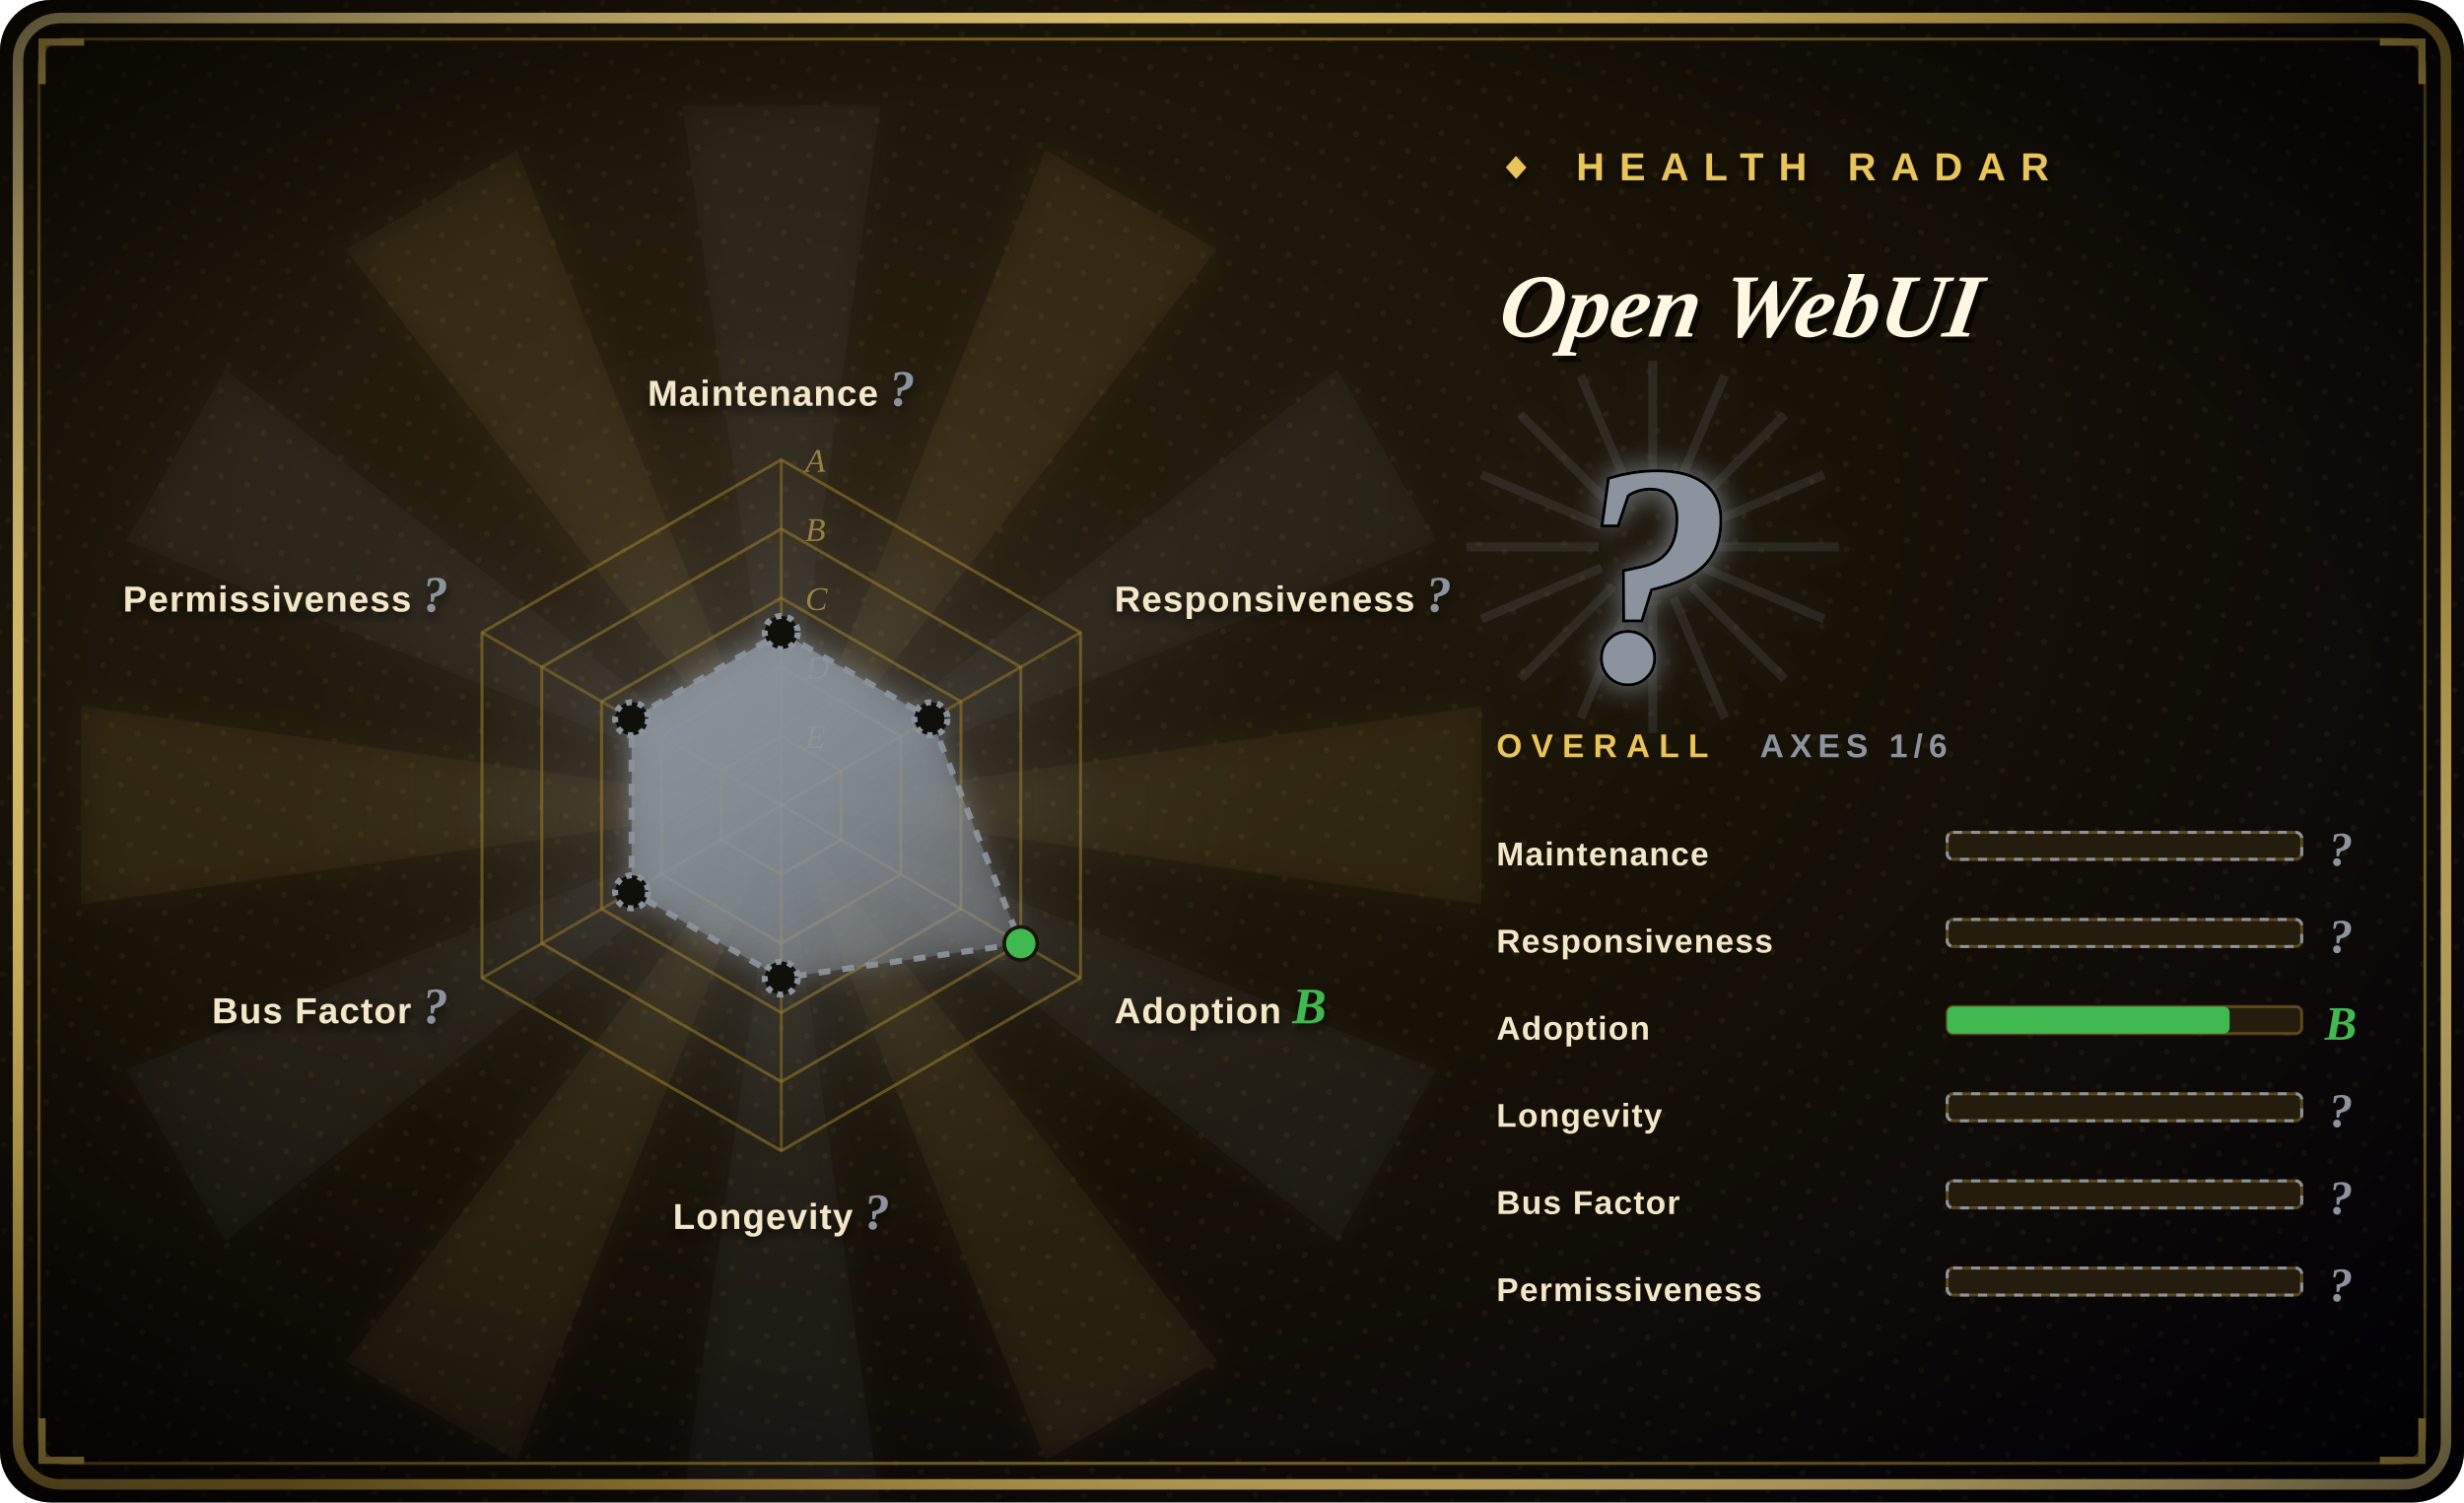
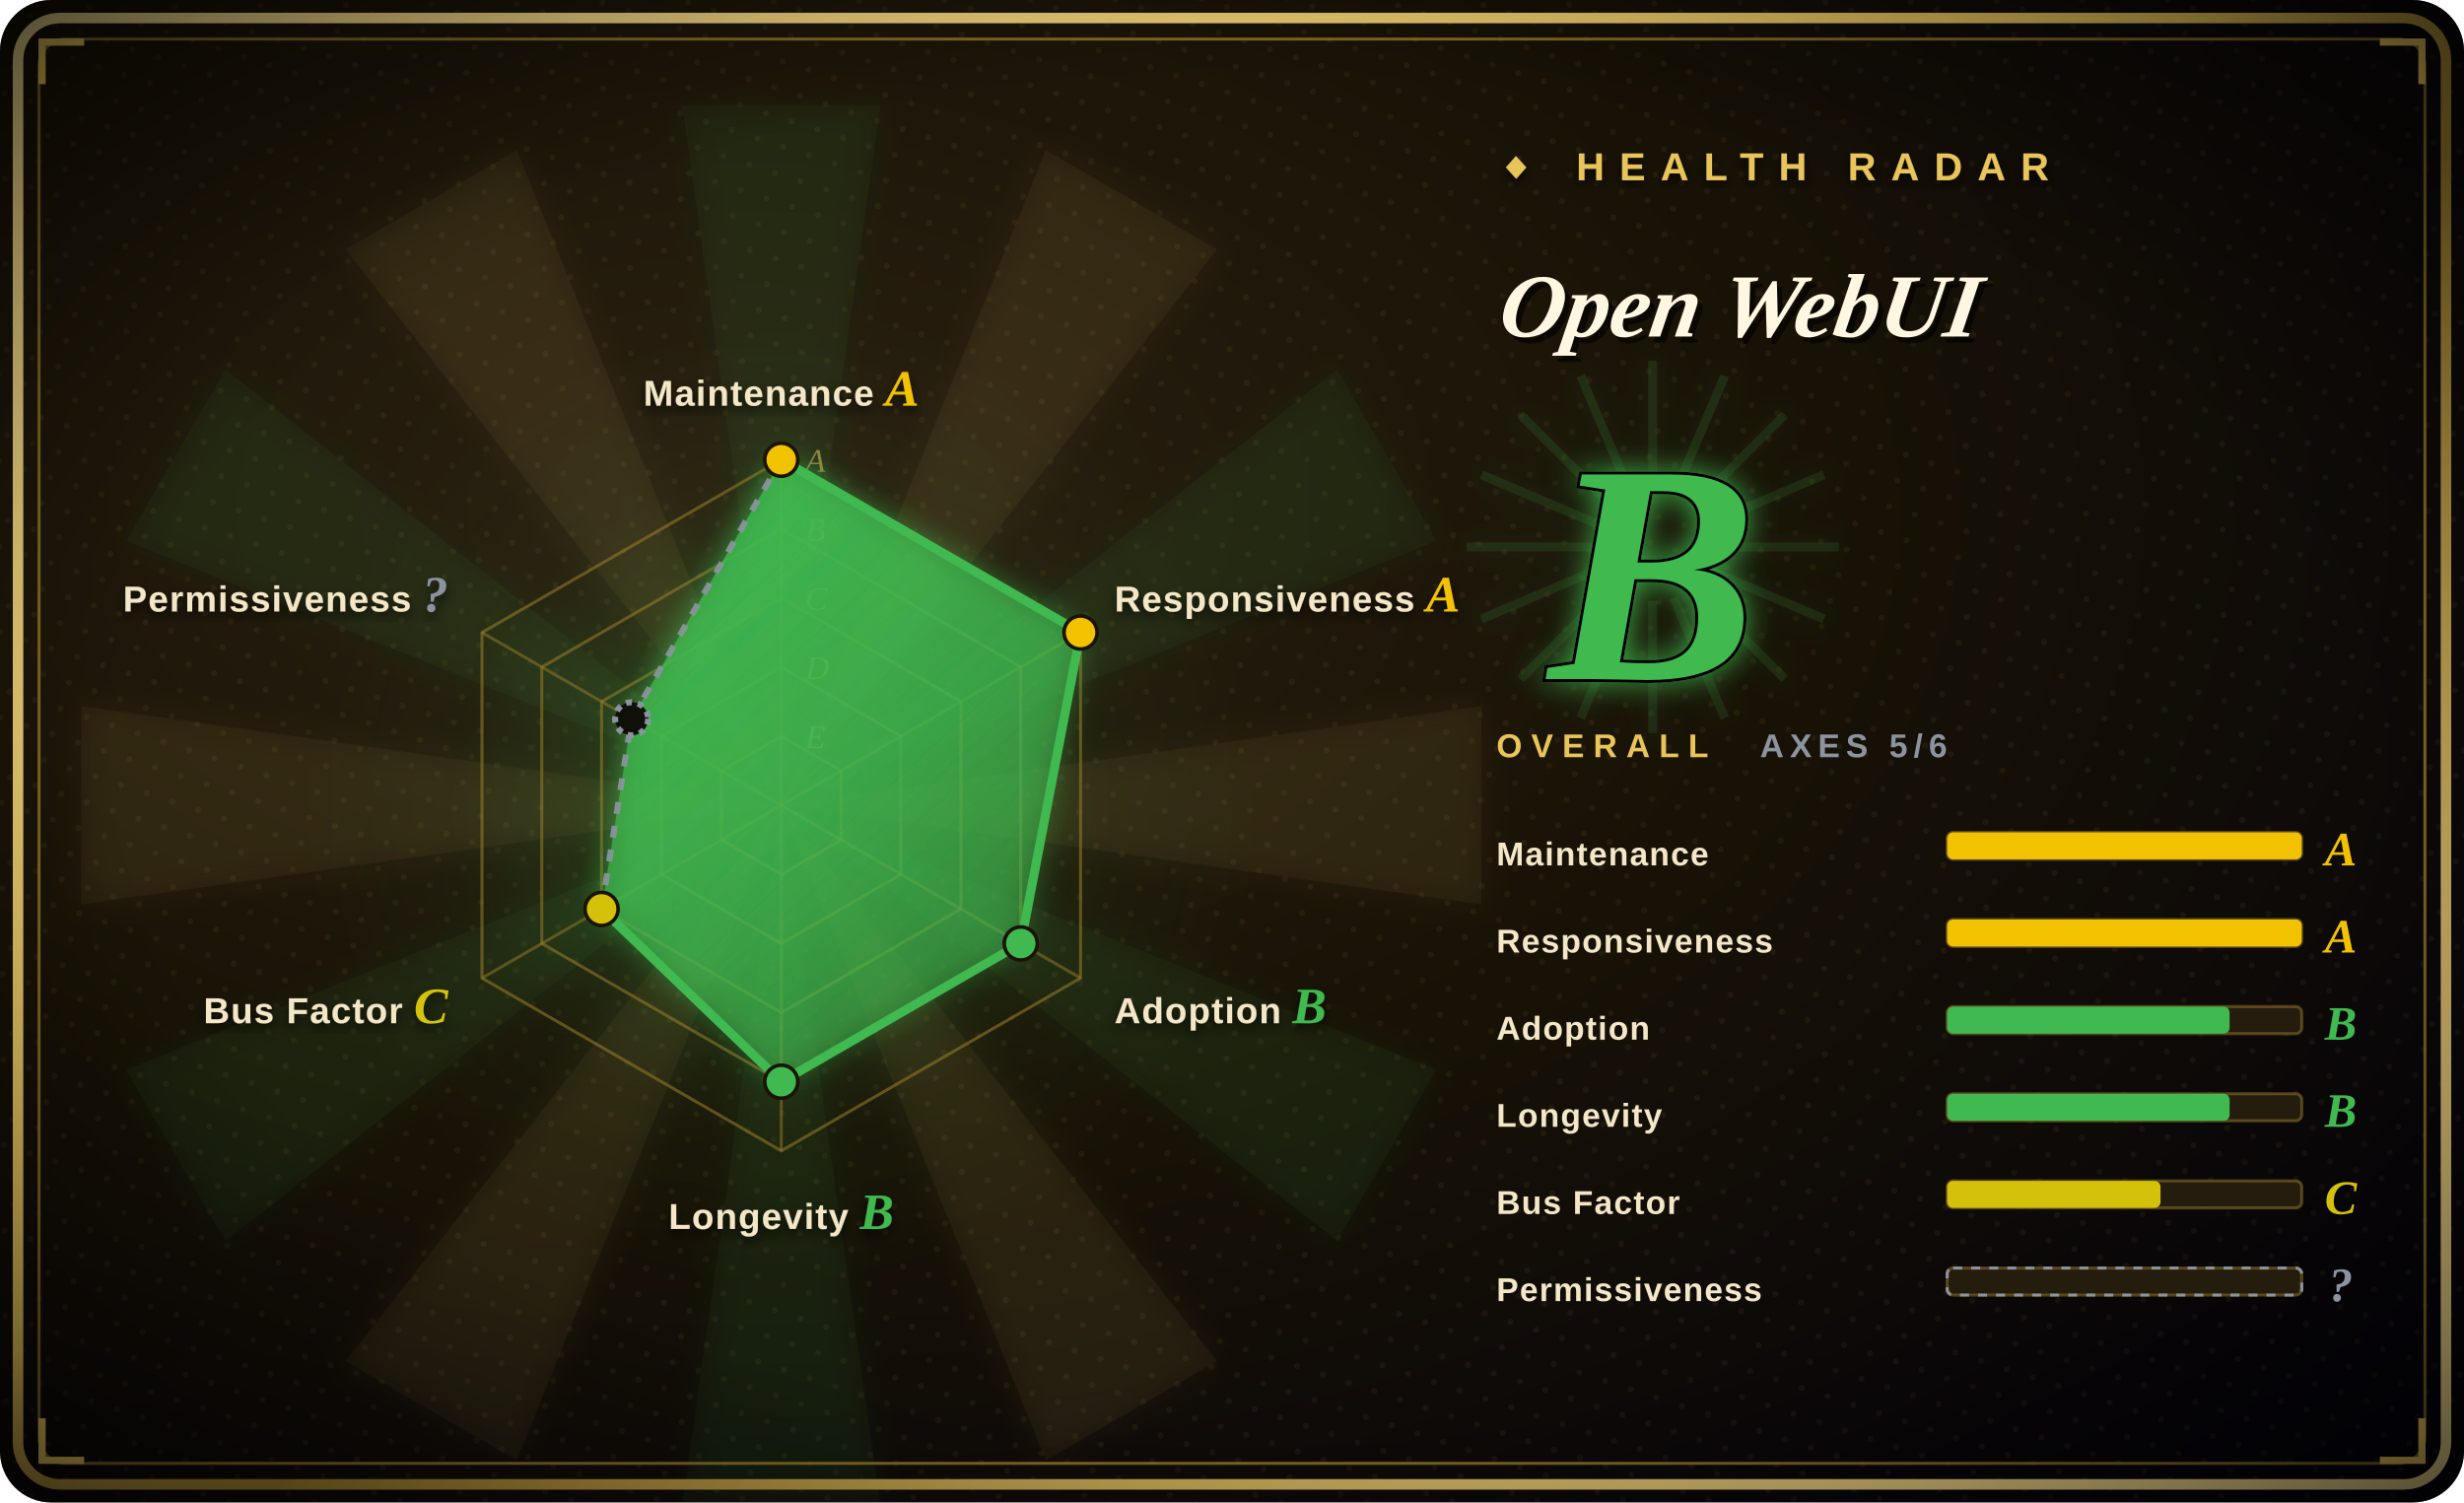
<svg xmlns="http://www.w3.org/2000/svg" width="820" height="500" viewBox="0 0 820 500">
  <defs>
    <radialGradient id="bg" cx="30%" cy="34%" r="90%">
      <stop offset="0%" stop-color="#2a2010" />
      <stop offset="48%" stop-color="#181206" />
      <stop offset="100%" stop-color="#05030a" />
    </radialGradient>
    <radialGradient id="vig" cx="50%" cy="50%" r="72%">
      <stop offset="62%" stop-color="#000000" stop-opacity="0" />
      <stop offset="100%" stop-color="#000000" stop-opacity="0.72" />
    </radialGradient>
    <linearGradient id="frame" x1="0" y1="0" x2="1" y2="1">
      <stop offset="0%" stop-color="#f6dd92" />
      <stop offset="45%" stop-color="#E8C45A" />
      <stop offset="55%" stop-color="#9c7d2a" />
      <stop offset="100%" stop-color="#f6dd92" />
    </linearGradient>
    <linearGradient id="poly" x1="0" y1="0" x2="0.7" y2="1">
-       <stop offset="0%" stop-color="#8B949E" stop-opacity="0.92" />
-       <stop offset="100%" stop-color="#8B949E" stop-opacity="0.34" />
+       <stop offset="0%" stop-color="#3FB950" stop-opacity="0.92" />
+       <stop offset="100%" stop-color="#3FB950" stop-opacity="0.34" />
    </linearGradient>
    <radialGradient id="halo" cx="50%" cy="50%" r="50%">
-       <stop offset="0%" stop-color="#8B949E" stop-opacity="0.34" />
-       <stop offset="68%" stop-color="#8B949E" stop-opacity="0.04" />
-       <stop offset="100%" stop-color="#8B949E" stop-opacity="0" />
+       <stop offset="0%" stop-color="#3FB950" stop-opacity="0.34" />
+       <stop offset="68%" stop-color="#3FB950" stop-opacity="0.04" />
+       <stop offset="100%" stop-color="#3FB950" stop-opacity="0" />
    </radialGradient>
    <filter id="glow" x="-60%" y="-60%" width="220%" height="220%">
      <feGaussianBlur stdDeviation="5" result="b" />
      <feMerge>
        <feMergeNode in="b" />
        <feMergeNode in="SourceGraphic" />
      </feMerge>
    </filter>
    <filter id="soft" x="-30%" y="-30%" width="160%" height="160%">
      <feDropShadow dx="0" dy="2" stdDeviation="2" flood-color="#000" flood-opacity="0.7" />
    </filter>
    <pattern id="halftone" width="9" height="9" patternUnits="userSpaceOnUse" patternTransform="rotate(18)">
      <circle cx="2" cy="2" r="1" fill="#E8C45A" fill-opacity="0.06" />
    </pattern>
  </defs>
  <rect width="820" height="500" rx="17" fill="url(#bg)" />
  <rect width="820" height="500" rx="17" fill="url(#halftone)" />
  <g opacity="0.5" filter="url(#glow)">
    <path d="M260,268 L493,235 L493,301 Z" fill="#E8C45A" fill-opacity="0.10" />
-     <path d="M260,268 L478,356 L445,413 Z" fill="#8B949E" fill-opacity="0.10" />
+     <path d="M260,268 L478,356 L445,413 Z" fill="#3FB950" fill-opacity="0.10" />
    <path d="M260,268 L405,453 L348,486 Z" fill="#E8C45A" fill-opacity="0.10" />
-     <path d="M260,268 L293,501 L227,501 Z" fill="#8B949E" fill-opacity="0.10" />
+     <path d="M260,268 L293,501 L227,501 Z" fill="#3FB950" fill-opacity="0.10" />
    <path d="M260,268 L172,486 L115,453 Z" fill="#E8C45A" fill-opacity="0.10" />
-     <path d="M260,268 L75,413 L42,356 Z" fill="#8B949E" fill-opacity="0.10" />
+     <path d="M260,268 L75,413 L42,356 Z" fill="#3FB950" fill-opacity="0.10" />
    <path d="M260,268 L27,301 L27,235 Z" fill="#E8C45A" fill-opacity="0.10" />
-     <path d="M260,268 L42,180 L75,123 Z" fill="#8B949E" fill-opacity="0.10" />
+     <path d="M260,268 L42,180 L75,123 Z" fill="#3FB950" fill-opacity="0.10" />
    <path d="M260,268 L115,83 L172,50 Z" fill="#E8C45A" fill-opacity="0.10" />
-     <path d="M260,268 L227,35 L293,35 Z" fill="#8B949E" fill-opacity="0.10" />
+     <path d="M260,268 L227,35 L293,35 Z" fill="#3FB950" fill-opacity="0.10" />
    <path d="M260,268 L348,50 L405,83 Z" fill="#E8C45A" fill-opacity="0.10" />
-     <path d="M260,268 L445,123 L478,180 Z" fill="#8B949E" fill-opacity="0.10" />
+     <path d="M260,268 L445,123 L478,180 Z" fill="#3FB950" fill-opacity="0.10" />
  </g>
  <circle cx="260" cy="268" r="161" fill="url(#halo)" />
  <rect x="6" y="6" width="808" height="488" rx="14" fill="none" stroke="url(#frame)" stroke-width="3.5" />
  <rect x="13" y="13" width="794" height="474" rx="9" fill="none" stroke="#9c7d2a" stroke-width="1" stroke-opacity="0.8" />
  <path d="M14,28 L14,14 L28,14" fill="none" stroke="#E8C45A" stroke-width="2.4" />
  <path d="M806,28 L806,14 L792,14" fill="none" stroke="#E8C45A" stroke-width="2.4" />
  <path d="M14,472 L14,486 L28,486" fill="none" stroke="#E8C45A" stroke-width="2.4" />
  <path d="M806,472 L806,486 L792,486" fill="none" stroke="#E8C45A" stroke-width="2.4" />
  <rect width="820" height="500" rx="17" fill="url(#vig)" />
  <polygon points="260.0,153.0 359.6,210.5 359.6,325.5 260.0,383.0 160.4,325.5 160.4,210.5" fill="none" stroke="#9c7d2a" stroke-opacity="0.55" stroke-width="1" />
  <polygon points="260.0,176.0 339.7,222.0 339.7,314.0 260.0,360.0 180.3,314.0 180.3,222.0" fill="none" stroke="#9c7d2a" stroke-opacity="0.55" stroke-width="1" />
  <polygon points="260.0,199.0 319.8,233.5 319.8,302.5 260.0,337.0 200.2,302.5 200.2,233.5" fill="none" stroke="#9c7d2a" stroke-opacity="0.55" stroke-width="1" />
  <polygon points="260.0,222.0 299.8,245.0 299.8,291.0 260.0,314.0 220.2,291.0 220.2,245.0" fill="none" stroke="#9c7d2a" stroke-opacity="0.55" stroke-width="1" />
  <polygon points="260.0,245.0 279.9,256.5 279.9,279.5 260.0,291.0 240.1,279.5 240.1,256.5" fill="none" stroke="#9c7d2a" stroke-opacity="0.55" stroke-width="1" />
  <line x1="260" y1="268" x2="260.0" y2="153.0" stroke="#9c7d2a" stroke-opacity="0.5" stroke-width="1" />
  <line x1="260" y1="268" x2="359.6" y2="210.5" stroke="#9c7d2a" stroke-opacity="0.5" stroke-width="1" />
  <line x1="260" y1="268" x2="359.6" y2="325.5" stroke="#9c7d2a" stroke-opacity="0.5" stroke-width="1" />
  <line x1="260" y1="268" x2="260.0" y2="383.0" stroke="#9c7d2a" stroke-opacity="0.5" stroke-width="1" />
  <line x1="260" y1="268" x2="160.4" y2="325.5" stroke="#9c7d2a" stroke-opacity="0.5" stroke-width="1" />
  <line x1="260" y1="268" x2="160.4" y2="210.5" stroke="#9c7d2a" stroke-opacity="0.5" stroke-width="1" />
  <text x="268" y="157.0" font-size="11" font-style="italic" fill="#E8C45A" fill-opacity="0.55" font-family="'Georgia','Times New Roman',serif">A</text>
  <text x="268" y="180.0" font-size="11" font-style="italic" fill="#E8C45A" fill-opacity="0.55" font-family="'Georgia','Times New Roman',serif">B</text>
  <text x="268" y="203.0" font-size="11" font-style="italic" fill="#E8C45A" fill-opacity="0.55" font-family="'Georgia','Times New Roman',serif">C</text>
  <text x="268" y="226.0" font-size="11" font-style="italic" fill="#E8C45A" fill-opacity="0.55" font-family="'Georgia','Times New Roman',serif">D</text>
  <text x="268" y="249.0" font-size="11" font-style="italic" fill="#E8C45A" fill-opacity="0.55" font-family="'Georgia','Times New Roman',serif">E</text>
-   <polygon points="260.0,210.5 309.8,239.2 339.7,314.0 260.0,325.5 210.2,296.8 210.2,239.2" fill="url(#poly)" filter="url(#glow)" />
-   <line x1="260.0" y1="210.5" x2="309.8" y2="239.2" stroke="#8B949E" stroke-width="2" stroke-dasharray="4 4" stroke-opacity="0.92" />
-   <line x1="309.8" y1="239.2" x2="339.7" y2="314.0" stroke="#8B949E" stroke-width="2" stroke-dasharray="4 4" stroke-opacity="0.92" />
-   <line x1="339.7" y1="314.0" x2="260.0" y2="325.5" stroke="#8B949E" stroke-width="2" stroke-dasharray="4 4" stroke-opacity="0.92" />
-   <line x1="260.0" y1="325.5" x2="210.2" y2="296.8" stroke="#8B949E" stroke-width="2" stroke-dasharray="4 4" stroke-opacity="0.92" />
-   <line x1="210.2" y1="296.8" x2="210.2" y2="239.2" stroke="#8B949E" stroke-width="2" stroke-dasharray="4 4" stroke-opacity="0.92" />
-   <line x1="210.2" y1="239.2" x2="260.0" y2="210.5" stroke="#8B949E" stroke-width="2" stroke-dasharray="4 4" stroke-opacity="0.92" />
-   <circle cx="260.0" cy="210.5" r="5.5" fill="#10100b" stroke="#8B949E" stroke-width="2" stroke-dasharray="2 2" />
-   <circle cx="309.8" cy="239.2" r="5.5" fill="#10100b" stroke="#8B949E" stroke-width="2" stroke-dasharray="2 2" />
+   <polygon points="260.0,153.0 359.6,210.5 339.7,314.0 260.0,360.0 200.2,302.5 210.2,239.2" fill="url(#poly)" filter="url(#glow)" />
+   <line x1="260.0" y1="153.0" x2="359.6" y2="210.5" stroke="#3FB950" stroke-width="3" />
+   <line x1="359.6" y1="210.5" x2="339.7" y2="314.0" stroke="#3FB950" stroke-width="3" />
+   <line x1="339.7" y1="314.0" x2="260.0" y2="360.0" stroke="#3FB950" stroke-width="3" />
+   <line x1="260.0" y1="360.0" x2="200.2" y2="302.5" stroke="#3FB950" stroke-width="3" />
+   <line x1="200.2" y1="302.5" x2="210.2" y2="239.2" stroke="#8B949E" stroke-width="2" stroke-dasharray="4 4" stroke-opacity="0.92" />
+   <line x1="210.2" y1="239.2" x2="260.0" y2="153.0" stroke="#8B949E" stroke-width="2" stroke-dasharray="4 4" stroke-opacity="0.92" />
+   <circle cx="260.0" cy="153.0" r="5.5" fill="#F2C200" stroke="#1a1306" stroke-width="1.2" />
+   <circle cx="359.6" cy="210.5" r="5.5" fill="#F2C200" stroke="#1a1306" stroke-width="1.2" />
  <circle cx="339.7" cy="314.0" r="5.5" fill="#3FB950" stroke="#1a1306" stroke-width="1.2" />
-   <circle cx="260.0" cy="325.5" r="5.5" fill="#10100b" stroke="#8B949E" stroke-width="2" stroke-dasharray="2 2" />
-   <circle cx="210.2" cy="296.8" r="5.5" fill="#10100b" stroke="#8B949E" stroke-width="2" stroke-dasharray="2 2" />
+   <circle cx="260.0" cy="360.0" r="5.5" fill="#3FB950" stroke="#1a1306" stroke-width="1.2" />
+   <circle cx="200.2" cy="302.5" r="5.5" fill="#D4C20A" stroke="#1a1306" stroke-width="1.2" />
  <circle cx="210.2" cy="239.2" r="5.5" fill="#10100b" stroke="#8B949E" stroke-width="2" stroke-dasharray="2 2" />
-   <text x="260.0" y="135.0" font-size="12" font-weight="900" fill="#f3e7c8" text-anchor="middle" font-family="'Arial Black','Helvetica Neue',Arial,sans-serif" letter-spacing="0.4" filter="url(#soft)">Maintenance <tspan fill="#8B949E" font-family="'Georgia','Times New Roman',serif" font-style="italic" font-size="17">?</tspan>
+   <text x="260.0" y="135.0" font-size="12" font-weight="900" fill="#f3e7c8" text-anchor="middle" font-family="'Arial Black','Helvetica Neue',Arial,sans-serif" letter-spacing="0.4" filter="url(#soft)">Maintenance <tspan fill="#F2C200" font-family="'Georgia','Times New Roman',serif" font-style="italic" font-size="17">A</tspan>
  </text>
-   <text x="370.9" y="203.5" font-size="12" font-weight="900" fill="#f3e7c8" text-anchor="start" font-family="'Arial Black','Helvetica Neue',Arial,sans-serif" letter-spacing="0.4" filter="url(#soft)">Responsiveness <tspan fill="#8B949E" font-family="'Georgia','Times New Roman',serif" font-style="italic" font-size="17">?</tspan>
+   <text x="370.9" y="203.5" font-size="12" font-weight="900" fill="#f3e7c8" text-anchor="start" font-family="'Arial Black','Helvetica Neue',Arial,sans-serif" letter-spacing="0.4" filter="url(#soft)">Responsiveness <tspan fill="#F2C200" font-family="'Georgia','Times New Roman',serif" font-style="italic" font-size="17">A</tspan>
  </text>
  <text x="370.9" y="340.5" font-size="12" font-weight="900" fill="#f3e7c8" text-anchor="start" font-family="'Arial Black','Helvetica Neue',Arial,sans-serif" letter-spacing="0.4" filter="url(#soft)">Adoption <tspan fill="#3FB950" font-family="'Georgia','Times New Roman',serif" font-style="italic" font-size="17">B</tspan>
  </text>
-   <text x="260.0" y="409.0" font-size="12" font-weight="900" fill="#f3e7c8" text-anchor="middle" font-family="'Arial Black','Helvetica Neue',Arial,sans-serif" letter-spacing="0.4" filter="url(#soft)">Longevity <tspan fill="#8B949E" font-family="'Georgia','Times New Roman',serif" font-style="italic" font-size="17">?</tspan>
+   <text x="260.0" y="409.0" font-size="12" font-weight="900" fill="#f3e7c8" text-anchor="middle" font-family="'Arial Black','Helvetica Neue',Arial,sans-serif" letter-spacing="0.4" filter="url(#soft)">Longevity <tspan fill="#3FB950" font-family="'Georgia','Times New Roman',serif" font-style="italic" font-size="17">B</tspan>
  </text>
-   <text x="149.1" y="340.5" font-size="12" font-weight="900" fill="#f3e7c8" text-anchor="end" font-family="'Arial Black','Helvetica Neue',Arial,sans-serif" letter-spacing="0.4" filter="url(#soft)">Bus Factor <tspan fill="#8B949E" font-family="'Georgia','Times New Roman',serif" font-style="italic" font-size="17">?</tspan>
+   <text x="149.1" y="340.5" font-size="12" font-weight="900" fill="#f3e7c8" text-anchor="end" font-family="'Arial Black','Helvetica Neue',Arial,sans-serif" letter-spacing="0.4" filter="url(#soft)">Bus Factor <tspan fill="#D4C20A" font-family="'Georgia','Times New Roman',serif" font-style="italic" font-size="17">C</tspan>
  </text>
  <text x="149.1" y="203.5" font-size="12" font-weight="900" fill="#f3e7c8" text-anchor="end" font-family="'Arial Black','Helvetica Neue',Arial,sans-serif" letter-spacing="0.4" filter="url(#soft)">Permissiveness <tspan fill="#8B949E" font-family="'Georgia','Times New Roman',serif" font-style="italic" font-size="17">?</tspan>
  </text>
  <text x="498" y="60" font-size="13" letter-spacing="5" fill="#E8C45A" font-weight="900" font-family="'Arial Black','Helvetica Neue',Arial,sans-serif" filter="url(#soft)">◆ HEALTH RADAR</text>
  <g transform="translate(498,112) skewX(-9)">
    <text x="2" y="2" font-size="30" font-weight="900" font-style="italic" fill="#000" fill-opacity="0.6" font-family="'Georgia','Times New Roman',serif">Open WebUI</text>
    <text x="0" y="0" font-size="30" font-weight="900" font-style="italic" fill="#fff7e2" font-family="'Georgia','Times New Roman',serif">Open WebUI</text>
  </g>
  <line x1="498" y1="124" x2="648" y2="124" stroke="url(#frame)" stroke-width="2" />
  <g opacity="0.85" filter="url(#glow)">
-     <line x1="568" y1="182" x2="612" y2="182" stroke="#8B949E" stroke-opacity="0.16" stroke-width="3" />
-     <line x1="567" y1="189" x2="607" y2="206" stroke="#8B949E" stroke-opacity="0.16" stroke-width="3" />
-     <line x1="563" y1="195" x2="594" y2="226" stroke="#8B949E" stroke-opacity="0.16" stroke-width="3" />
-     <line x1="557" y1="199" x2="574" y2="239" stroke="#8B949E" stroke-opacity="0.16" stroke-width="3" />
-     <line x1="550" y1="200" x2="550" y2="244" stroke="#8B949E" stroke-opacity="0.16" stroke-width="3" />
-     <line x1="543" y1="199" x2="526" y2="239" stroke="#8B949E" stroke-opacity="0.16" stroke-width="3" />
-     <line x1="537" y1="195" x2="506" y2="226" stroke="#8B949E" stroke-opacity="0.16" stroke-width="3" />
-     <line x1="533" y1="189" x2="493" y2="206" stroke="#8B949E" stroke-opacity="0.16" stroke-width="3" />
-     <line x1="532" y1="182" x2="488" y2="182" stroke="#8B949E" stroke-opacity="0.16" stroke-width="3" />
-     <line x1="533" y1="175" x2="493" y2="158" stroke="#8B949E" stroke-opacity="0.16" stroke-width="3" />
-     <line x1="537" y1="169" x2="506" y2="138" stroke="#8B949E" stroke-opacity="0.16" stroke-width="3" />
-     <line x1="543" y1="165" x2="526" y2="125" stroke="#8B949E" stroke-opacity="0.16" stroke-width="3" />
-     <line x1="550" y1="164" x2="550" y2="120" stroke="#8B949E" stroke-opacity="0.16" stroke-width="3" />
-     <line x1="557" y1="165" x2="574" y2="125" stroke="#8B949E" stroke-opacity="0.16" stroke-width="3" />
-     <line x1="563" y1="169" x2="594" y2="138" stroke="#8B949E" stroke-opacity="0.16" stroke-width="3" />
-     <line x1="567" y1="175" x2="607" y2="158" stroke="#8B949E" stroke-opacity="0.16" stroke-width="3" />
+     <line x1="568" y1="182" x2="612" y2="182" stroke="#3FB950" stroke-opacity="0.16" stroke-width="3" />
+     <line x1="567" y1="189" x2="607" y2="206" stroke="#3FB950" stroke-opacity="0.16" stroke-width="3" />
+     <line x1="563" y1="195" x2="594" y2="226" stroke="#3FB950" stroke-opacity="0.16" stroke-width="3" />
+     <line x1="557" y1="199" x2="574" y2="239" stroke="#3FB950" stroke-opacity="0.16" stroke-width="3" />
+     <line x1="550" y1="200" x2="550" y2="244" stroke="#3FB950" stroke-opacity="0.16" stroke-width="3" />
+     <line x1="543" y1="199" x2="526" y2="239" stroke="#3FB950" stroke-opacity="0.16" stroke-width="3" />
+     <line x1="537" y1="195" x2="506" y2="226" stroke="#3FB950" stroke-opacity="0.16" stroke-width="3" />
+     <line x1="533" y1="189" x2="493" y2="206" stroke="#3FB950" stroke-opacity="0.16" stroke-width="3" />
+     <line x1="532" y1="182" x2="488" y2="182" stroke="#3FB950" stroke-opacity="0.16" stroke-width="3" />
+     <line x1="533" y1="175" x2="493" y2="158" stroke="#3FB950" stroke-opacity="0.16" stroke-width="3" />
+     <line x1="537" y1="169" x2="506" y2="138" stroke="#3FB950" stroke-opacity="0.16" stroke-width="3" />
+     <line x1="543" y1="165" x2="526" y2="125" stroke="#3FB950" stroke-opacity="0.16" stroke-width="3" />
+     <line x1="550" y1="164" x2="550" y2="120" stroke="#3FB950" stroke-opacity="0.16" stroke-width="3" />
+     <line x1="557" y1="165" x2="574" y2="125" stroke="#3FB950" stroke-opacity="0.16" stroke-width="3" />
+     <line x1="563" y1="169" x2="594" y2="138" stroke="#3FB950" stroke-opacity="0.16" stroke-width="3" />
+     <line x1="567" y1="175" x2="607" y2="158" stroke="#3FB950" stroke-opacity="0.16" stroke-width="3" />
  </g>
-   <text x="550" y="226" font-size="104" font-weight="900" font-style="italic" text-anchor="middle" fill="#8B949E" stroke="#000" stroke-width="2" paint-order="stroke" font-family="'Georgia','Times New Roman',serif" filter="url(#glow)">?</text>
+   <text x="550" y="226" font-size="104" font-weight="900" font-style="italic" text-anchor="middle" fill="#3FB950" stroke="#000" stroke-width="2" paint-order="stroke" font-family="'Georgia','Times New Roman',serif" filter="url(#glow)">B</text>
  <text x="498" y="252" font-size="11" letter-spacing="3" fill="#E8C45A" font-family="'Arial Black','Helvetica Neue',Arial,sans-serif" font-weight="900">OVERALL</text>
-   <text x="648" y="252" font-size="11" letter-spacing="2" fill="#8B949E" font-family="'Arial Black','Helvetica Neue',Arial,sans-serif" font-weight="900" text-anchor="end">AXES 1/6</text>
+   <text x="648" y="252" font-size="11" letter-spacing="2" fill="#8B949E" font-family="'Arial Black','Helvetica Neue',Arial,sans-serif" font-weight="900" text-anchor="end">AXES 5/6</text>
  <text x="498" y="288" font-size="11" font-weight="900" fill="#f3e7c8" font-family="'Arial Black','Helvetica Neue',Arial,sans-serif" letter-spacing="0.4">Maintenance</text>
  <rect x="648" y="277" width="118" height="9" rx="2" fill="#241d0e" stroke="#9c7d2a" stroke-opacity="0.5" />
-   <rect x="648" y="277" width="118" height="9" rx="2" fill="none" stroke="#8B949E" stroke-dasharray="3 3" />
-   <text x="779" y="288" font-size="16" font-weight="900" font-style="italic" fill="#8B949E" font-family="'Georgia','Times New Roman',serif" text-anchor="middle">?</text>
+   <rect x="648" y="277" width="118" height="9" rx="2" fill="#F2C200" />
+   <text x="779" y="288" font-size="16" font-weight="900" font-style="italic" fill="#F2C200" font-family="'Georgia','Times New Roman',serif" text-anchor="middle">A</text>
  <text x="498" y="317" font-size="11" font-weight="900" fill="#f3e7c8" font-family="'Arial Black','Helvetica Neue',Arial,sans-serif" letter-spacing="0.4">Responsiveness</text>
  <rect x="648" y="306" width="118" height="9" rx="2" fill="#241d0e" stroke="#9c7d2a" stroke-opacity="0.5" />
-   <rect x="648" y="306" width="118" height="9" rx="2" fill="none" stroke="#8B949E" stroke-dasharray="3 3" />
-   <text x="779" y="317" font-size="16" font-weight="900" font-style="italic" fill="#8B949E" font-family="'Georgia','Times New Roman',serif" text-anchor="middle">?</text>
+   <rect x="648" y="306" width="118" height="9" rx="2" fill="#F2C200" />
+   <text x="779" y="317" font-size="16" font-weight="900" font-style="italic" fill="#F2C200" font-family="'Georgia','Times New Roman',serif" text-anchor="middle">A</text>
  <text x="498" y="346" font-size="11" font-weight="900" fill="#f3e7c8" font-family="'Arial Black','Helvetica Neue',Arial,sans-serif" letter-spacing="0.4">Adoption</text>
  <rect x="648" y="335" width="118" height="9" rx="2" fill="#241d0e" stroke="#9c7d2a" stroke-opacity="0.5" />
  <rect x="648" y="335" width="94" height="9" rx="2" fill="#3FB950" />
  <text x="779" y="346" font-size="16" font-weight="900" font-style="italic" fill="#3FB950" font-family="'Georgia','Times New Roman',serif" text-anchor="middle">B</text>
  <text x="498" y="375" font-size="11" font-weight="900" fill="#f3e7c8" font-family="'Arial Black','Helvetica Neue',Arial,sans-serif" letter-spacing="0.4">Longevity</text>
  <rect x="648" y="364" width="118" height="9" rx="2" fill="#241d0e" stroke="#9c7d2a" stroke-opacity="0.5" />
-   <rect x="648" y="364" width="118" height="9" rx="2" fill="none" stroke="#8B949E" stroke-dasharray="3 3" />
-   <text x="779" y="375" font-size="16" font-weight="900" font-style="italic" fill="#8B949E" font-family="'Georgia','Times New Roman',serif" text-anchor="middle">?</text>
+   <rect x="648" y="364" width="94" height="9" rx="2" fill="#3FB950" />
+   <text x="779" y="375" font-size="16" font-weight="900" font-style="italic" fill="#3FB950" font-family="'Georgia','Times New Roman',serif" text-anchor="middle">B</text>
  <text x="498" y="404" font-size="11" font-weight="900" fill="#f3e7c8" font-family="'Arial Black','Helvetica Neue',Arial,sans-serif" letter-spacing="0.4">Bus Factor</text>
  <rect x="648" y="393" width="118" height="9" rx="2" fill="#241d0e" stroke="#9c7d2a" stroke-opacity="0.5" />
-   <rect x="648" y="393" width="118" height="9" rx="2" fill="none" stroke="#8B949E" stroke-dasharray="3 3" />
-   <text x="779" y="404" font-size="16" font-weight="900" font-style="italic" fill="#8B949E" font-family="'Georgia','Times New Roman',serif" text-anchor="middle">?</text>
+   <rect x="648" y="393" width="71" height="9" rx="2" fill="#D4C20A" />
+   <text x="779" y="404" font-size="16" font-weight="900" font-style="italic" fill="#D4C20A" font-family="'Georgia','Times New Roman',serif" text-anchor="middle">C</text>
  <text x="498" y="433" font-size="11" font-weight="900" fill="#f3e7c8" font-family="'Arial Black','Helvetica Neue',Arial,sans-serif" letter-spacing="0.4">Permissiveness</text>
  <rect x="648" y="422" width="118" height="9" rx="2" fill="#241d0e" stroke="#9c7d2a" stroke-opacity="0.5" />
  <rect x="648" y="422" width="118" height="9" rx="2" fill="none" stroke="#8B949E" stroke-dasharray="3 3" />
  <text x="779" y="433" font-size="16" font-weight="900" font-style="italic" fill="#8B949E" font-family="'Georgia','Times New Roman',serif" text-anchor="middle">?</text>
</svg>
